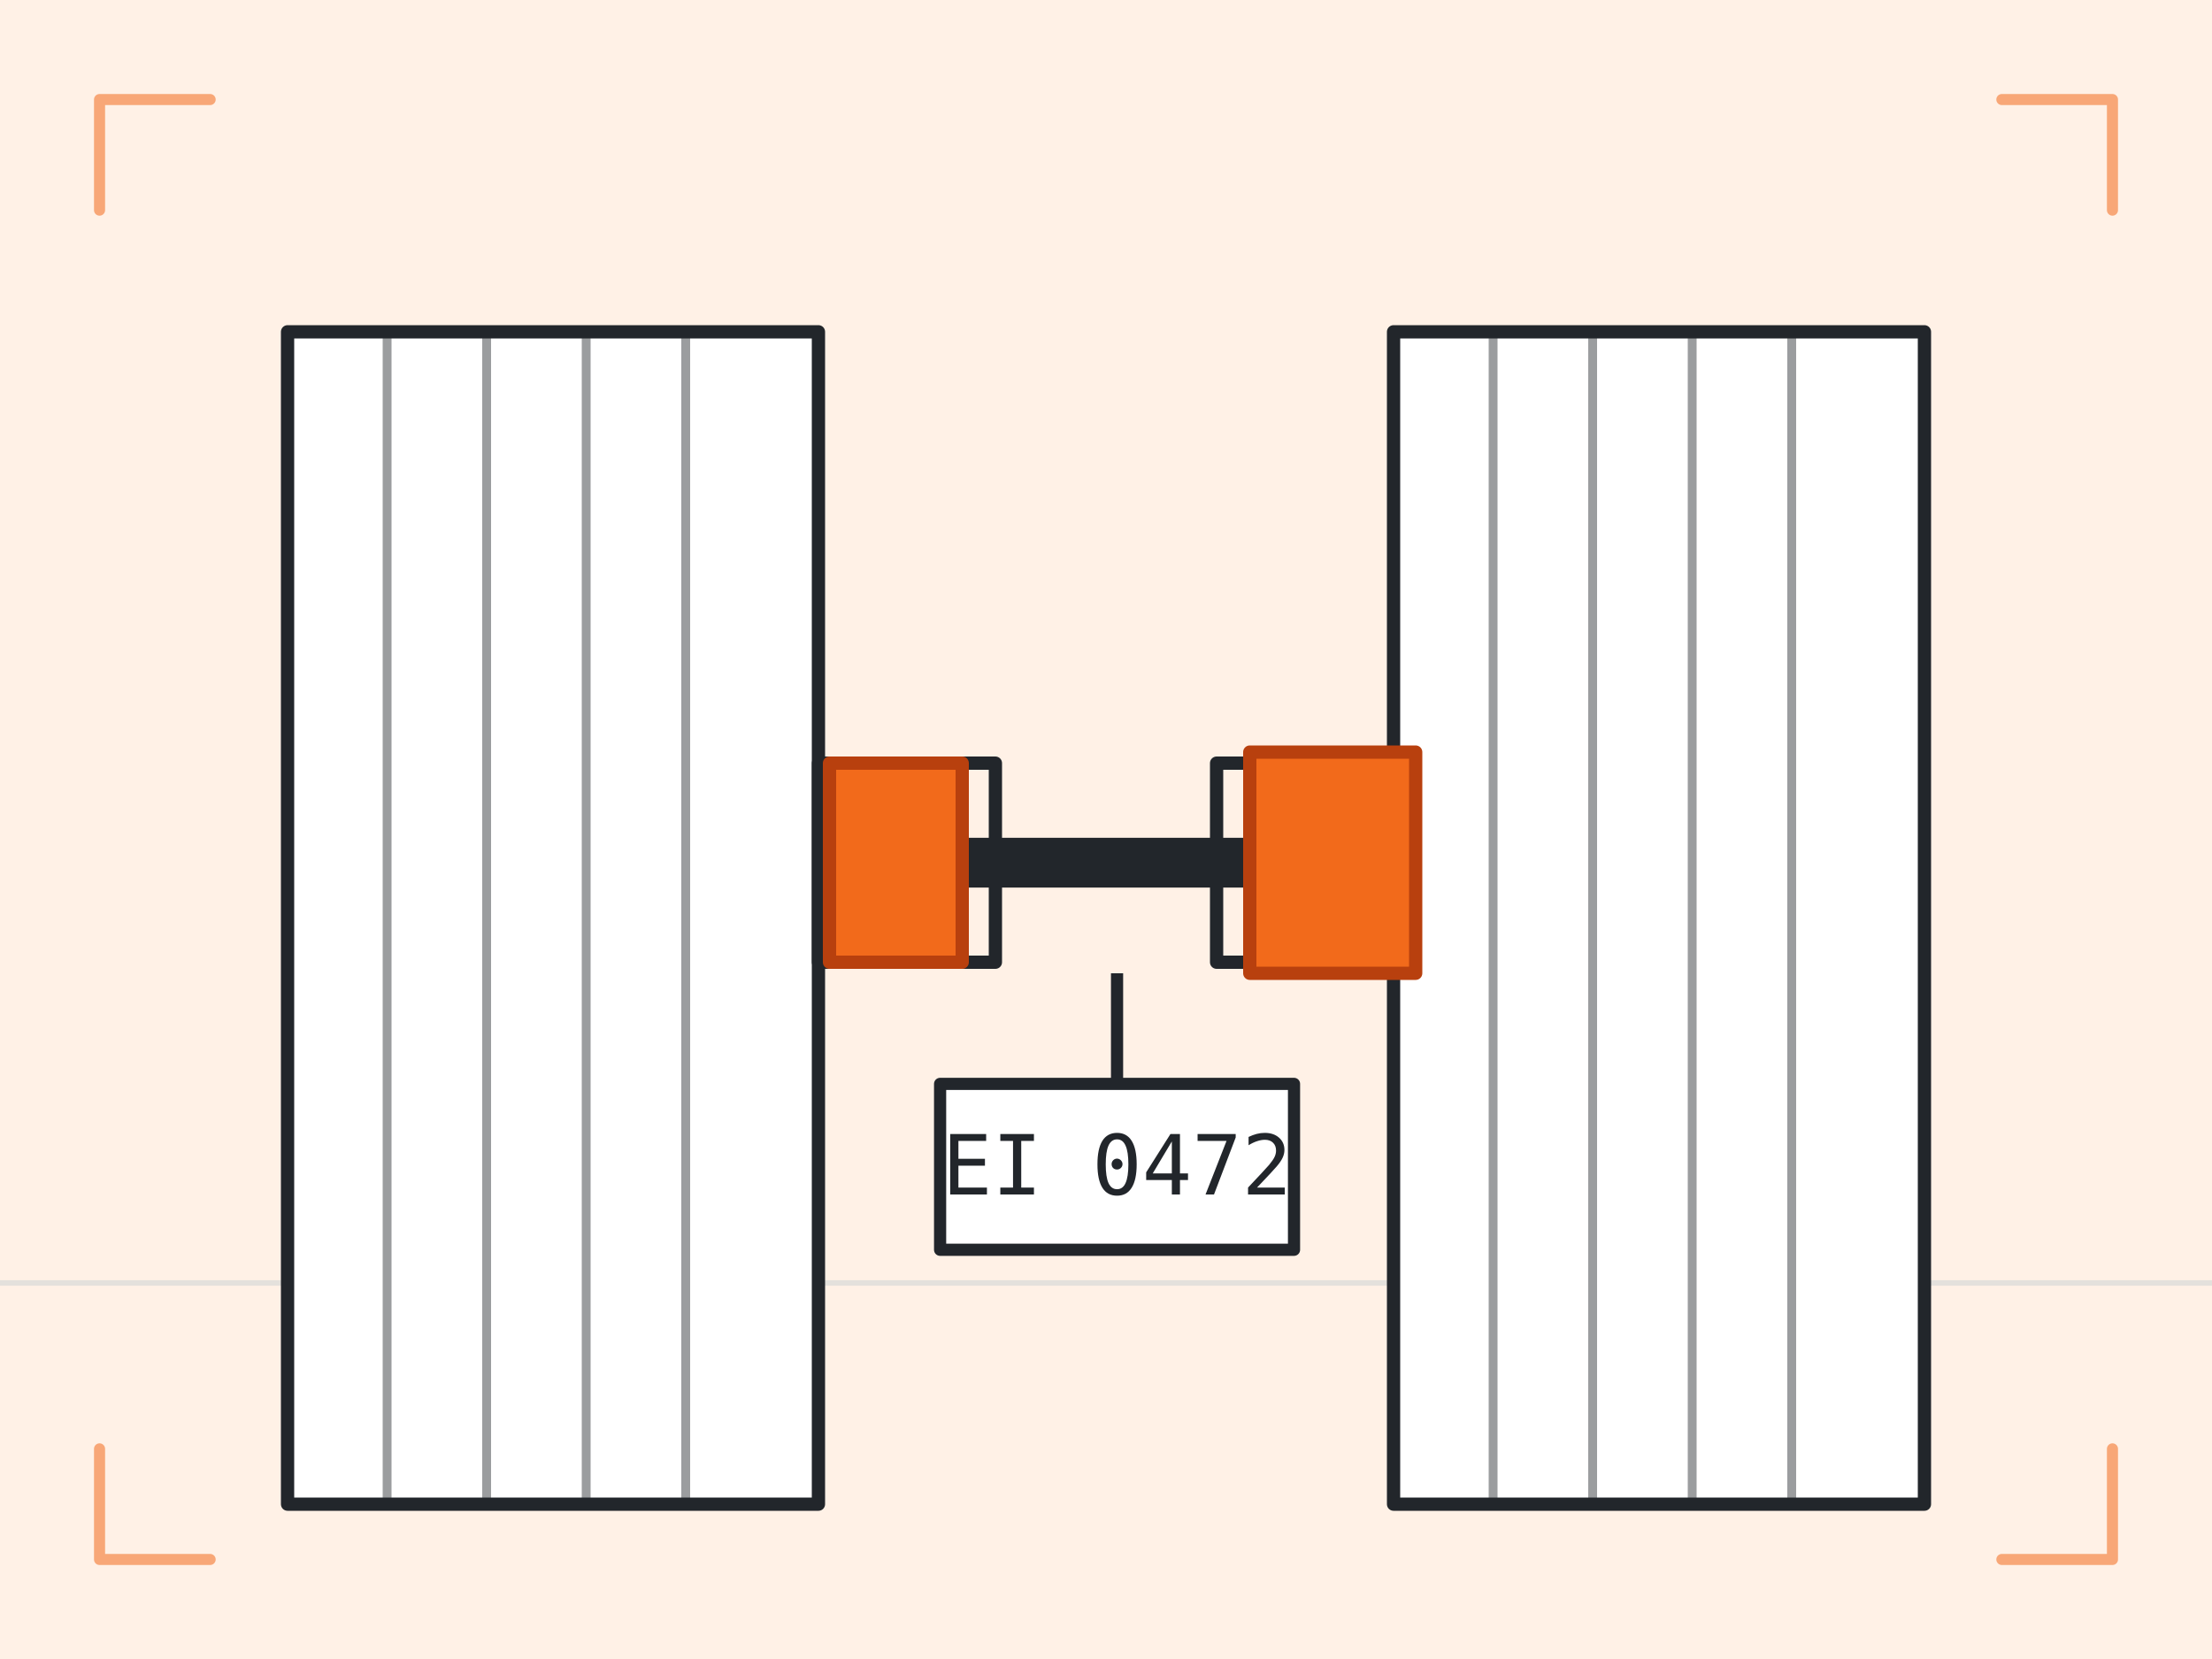
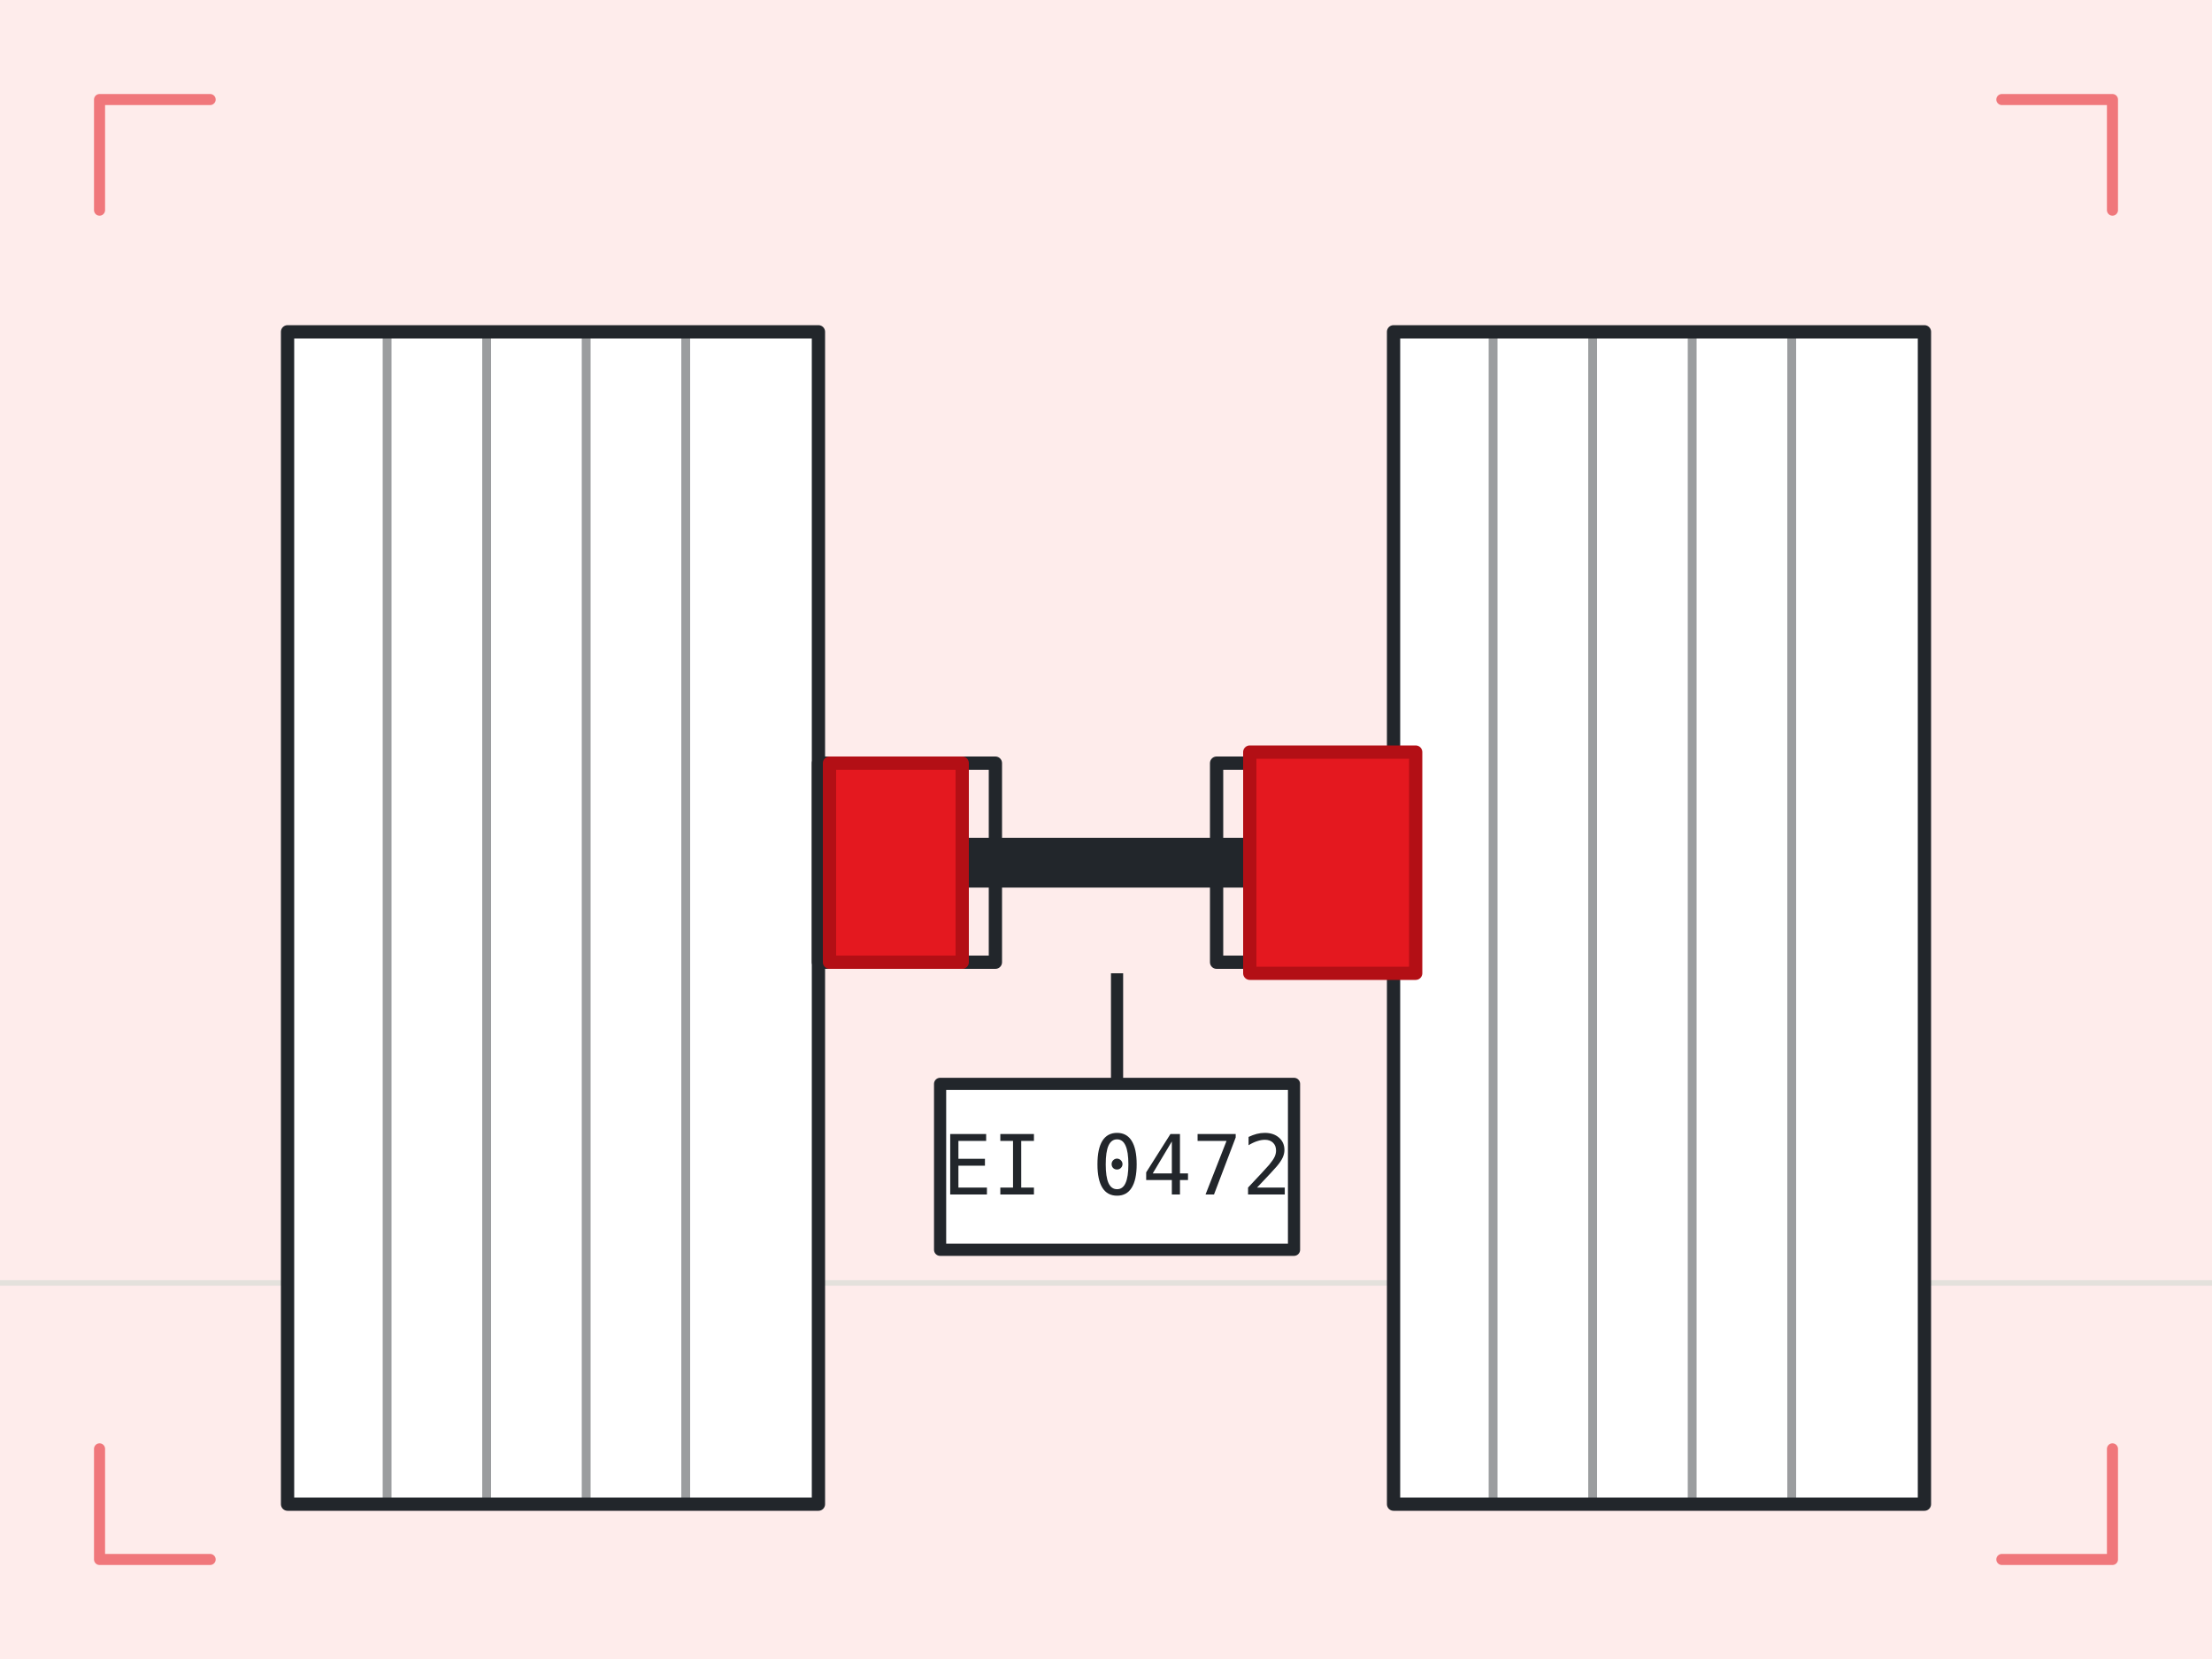
<svg xmlns="http://www.w3.org/2000/svg" viewBox="0 0 400 300" width="400" height="300" role="img">
-   <rect width="400" height="300" fill="#FFF1E6" />
+   <rect width="400" height="300" fill="#FEECEB" />
  <g stroke="#E4E1DC" stroke-width="1">
    <path d="M0 232h400" />
  </g>
-   <g stroke="#F26A1B" stroke-width="2" stroke-linecap="round" opacity=".55">
+   <g stroke="#E4181F" stroke-width="2" stroke-linecap="round" opacity=".55">
    <path d="M18 18h20M18 18v20" />
    <path d="M382 18h-20M382 18v20" />
    <path d="M18 282h20M18 282v-20" />
    <path d="M382 282h-20M382 282v-20" />
  </g>
  <g fill="#FFFFFF" stroke="#22262B" stroke-width="2.4" stroke-linejoin="round">
    <path d="M52 60h96v212H52z" />
    <path d="M252 60h96v212h-96z" />
  </g>
  <g stroke="#22262B" stroke-width="1.6" opacity=".45">
    <path d="M70 60v212M88 60v212M106 60v212M124 60v212" />
    <path d="M270 60v212M288 60v212M306 60v212M324 60v212" />
  </g>
-   <g fill="#FFF1E6" stroke="#22262B" stroke-width="2.4" stroke-linejoin="round">
+   <g fill="#FEECEB" stroke="#22262B" stroke-width="2.4" stroke-linejoin="round">
    <path d="M148 138h32v36h-32zM220 138h32v36h-32z" />
  </g>
  <path d="M162 156h76" stroke="#22262B" stroke-width="9" stroke-linecap="round" />
-   <g fill="#F26A1B" stroke="#B8400E" stroke-width="2.4" stroke-linejoin="round">
+   <g fill="#E4181F" stroke="#B30F15" stroke-width="2.4" stroke-linejoin="round">
    <path d="M150 138h24v36h-24z" />
    <path d="M226 136h30v40h-30z" />
  </g>
  <g fill="#FFFFFF" stroke="#22262B" stroke-width="2.2" stroke-linejoin="round">
    <path d="M170 196h64v30h-64z" />
  </g>
  <text x="202" y="216" text-anchor="middle" font-family="'IBM Plex Mono',monospace" font-size="15" font-weight="500" fill="#22262B">EI 0472</text>
  <path d="M202 176v20" stroke="#22262B" stroke-width="2.2" />
</svg>
